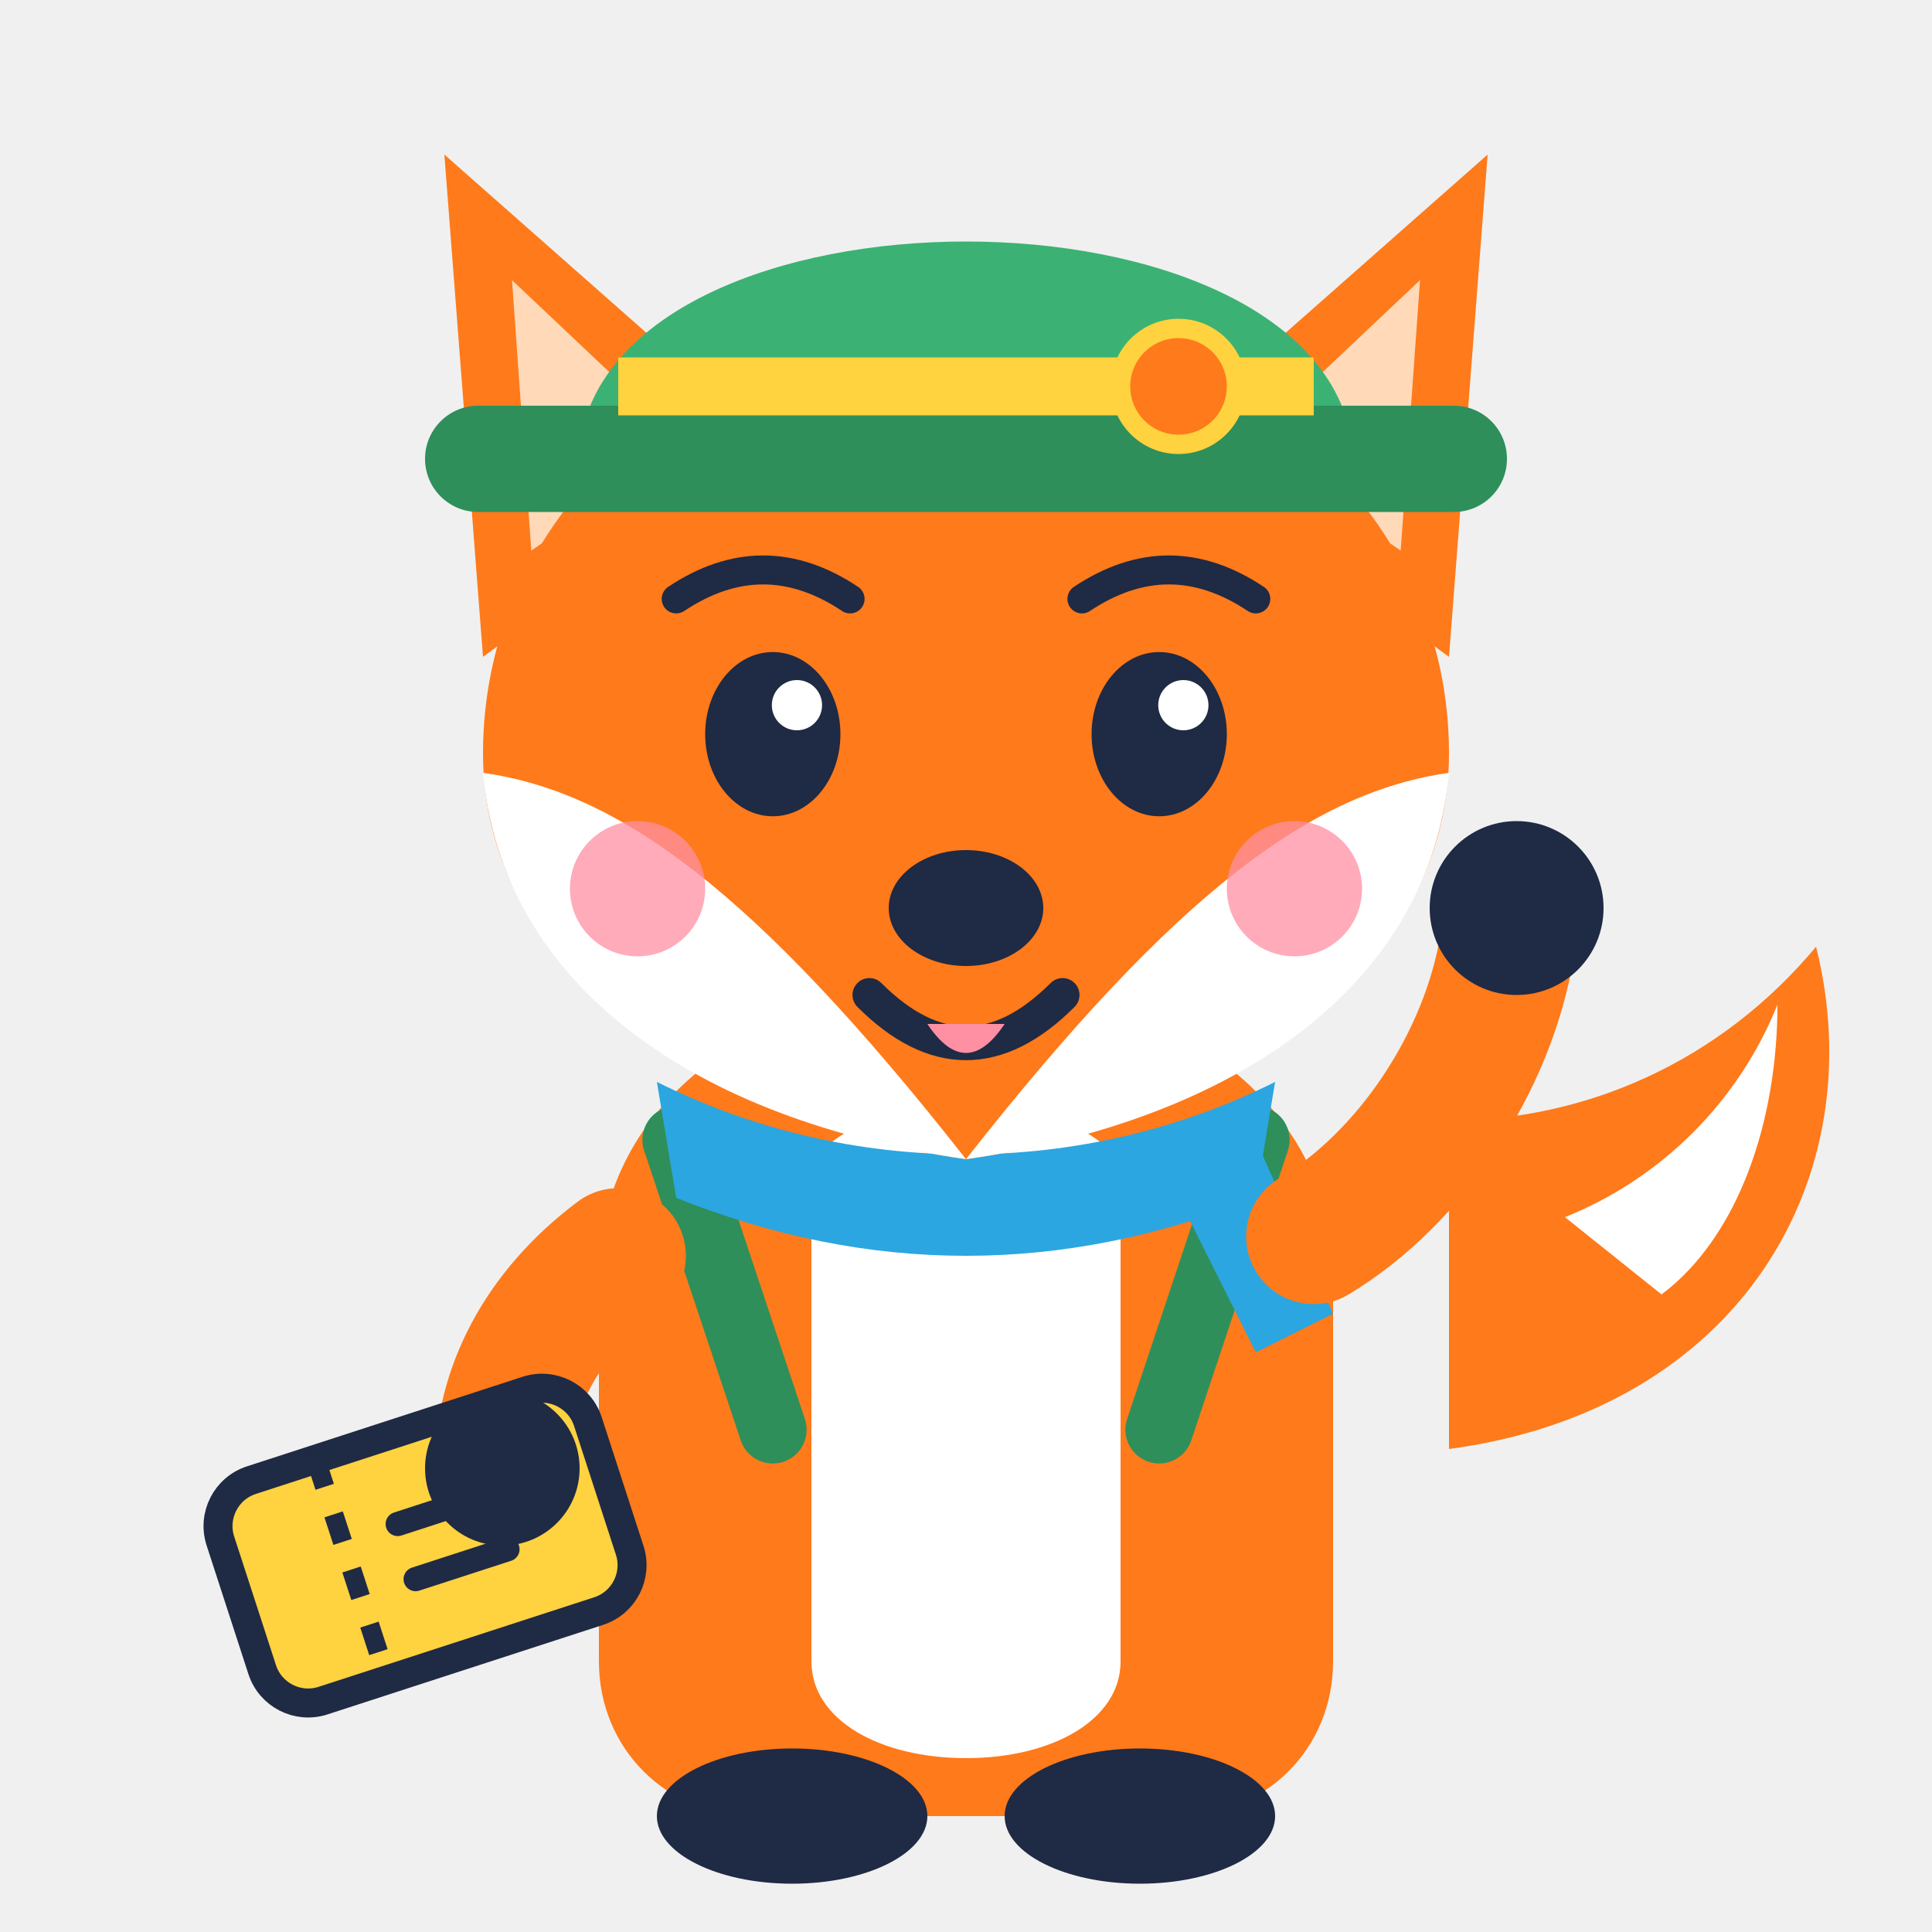
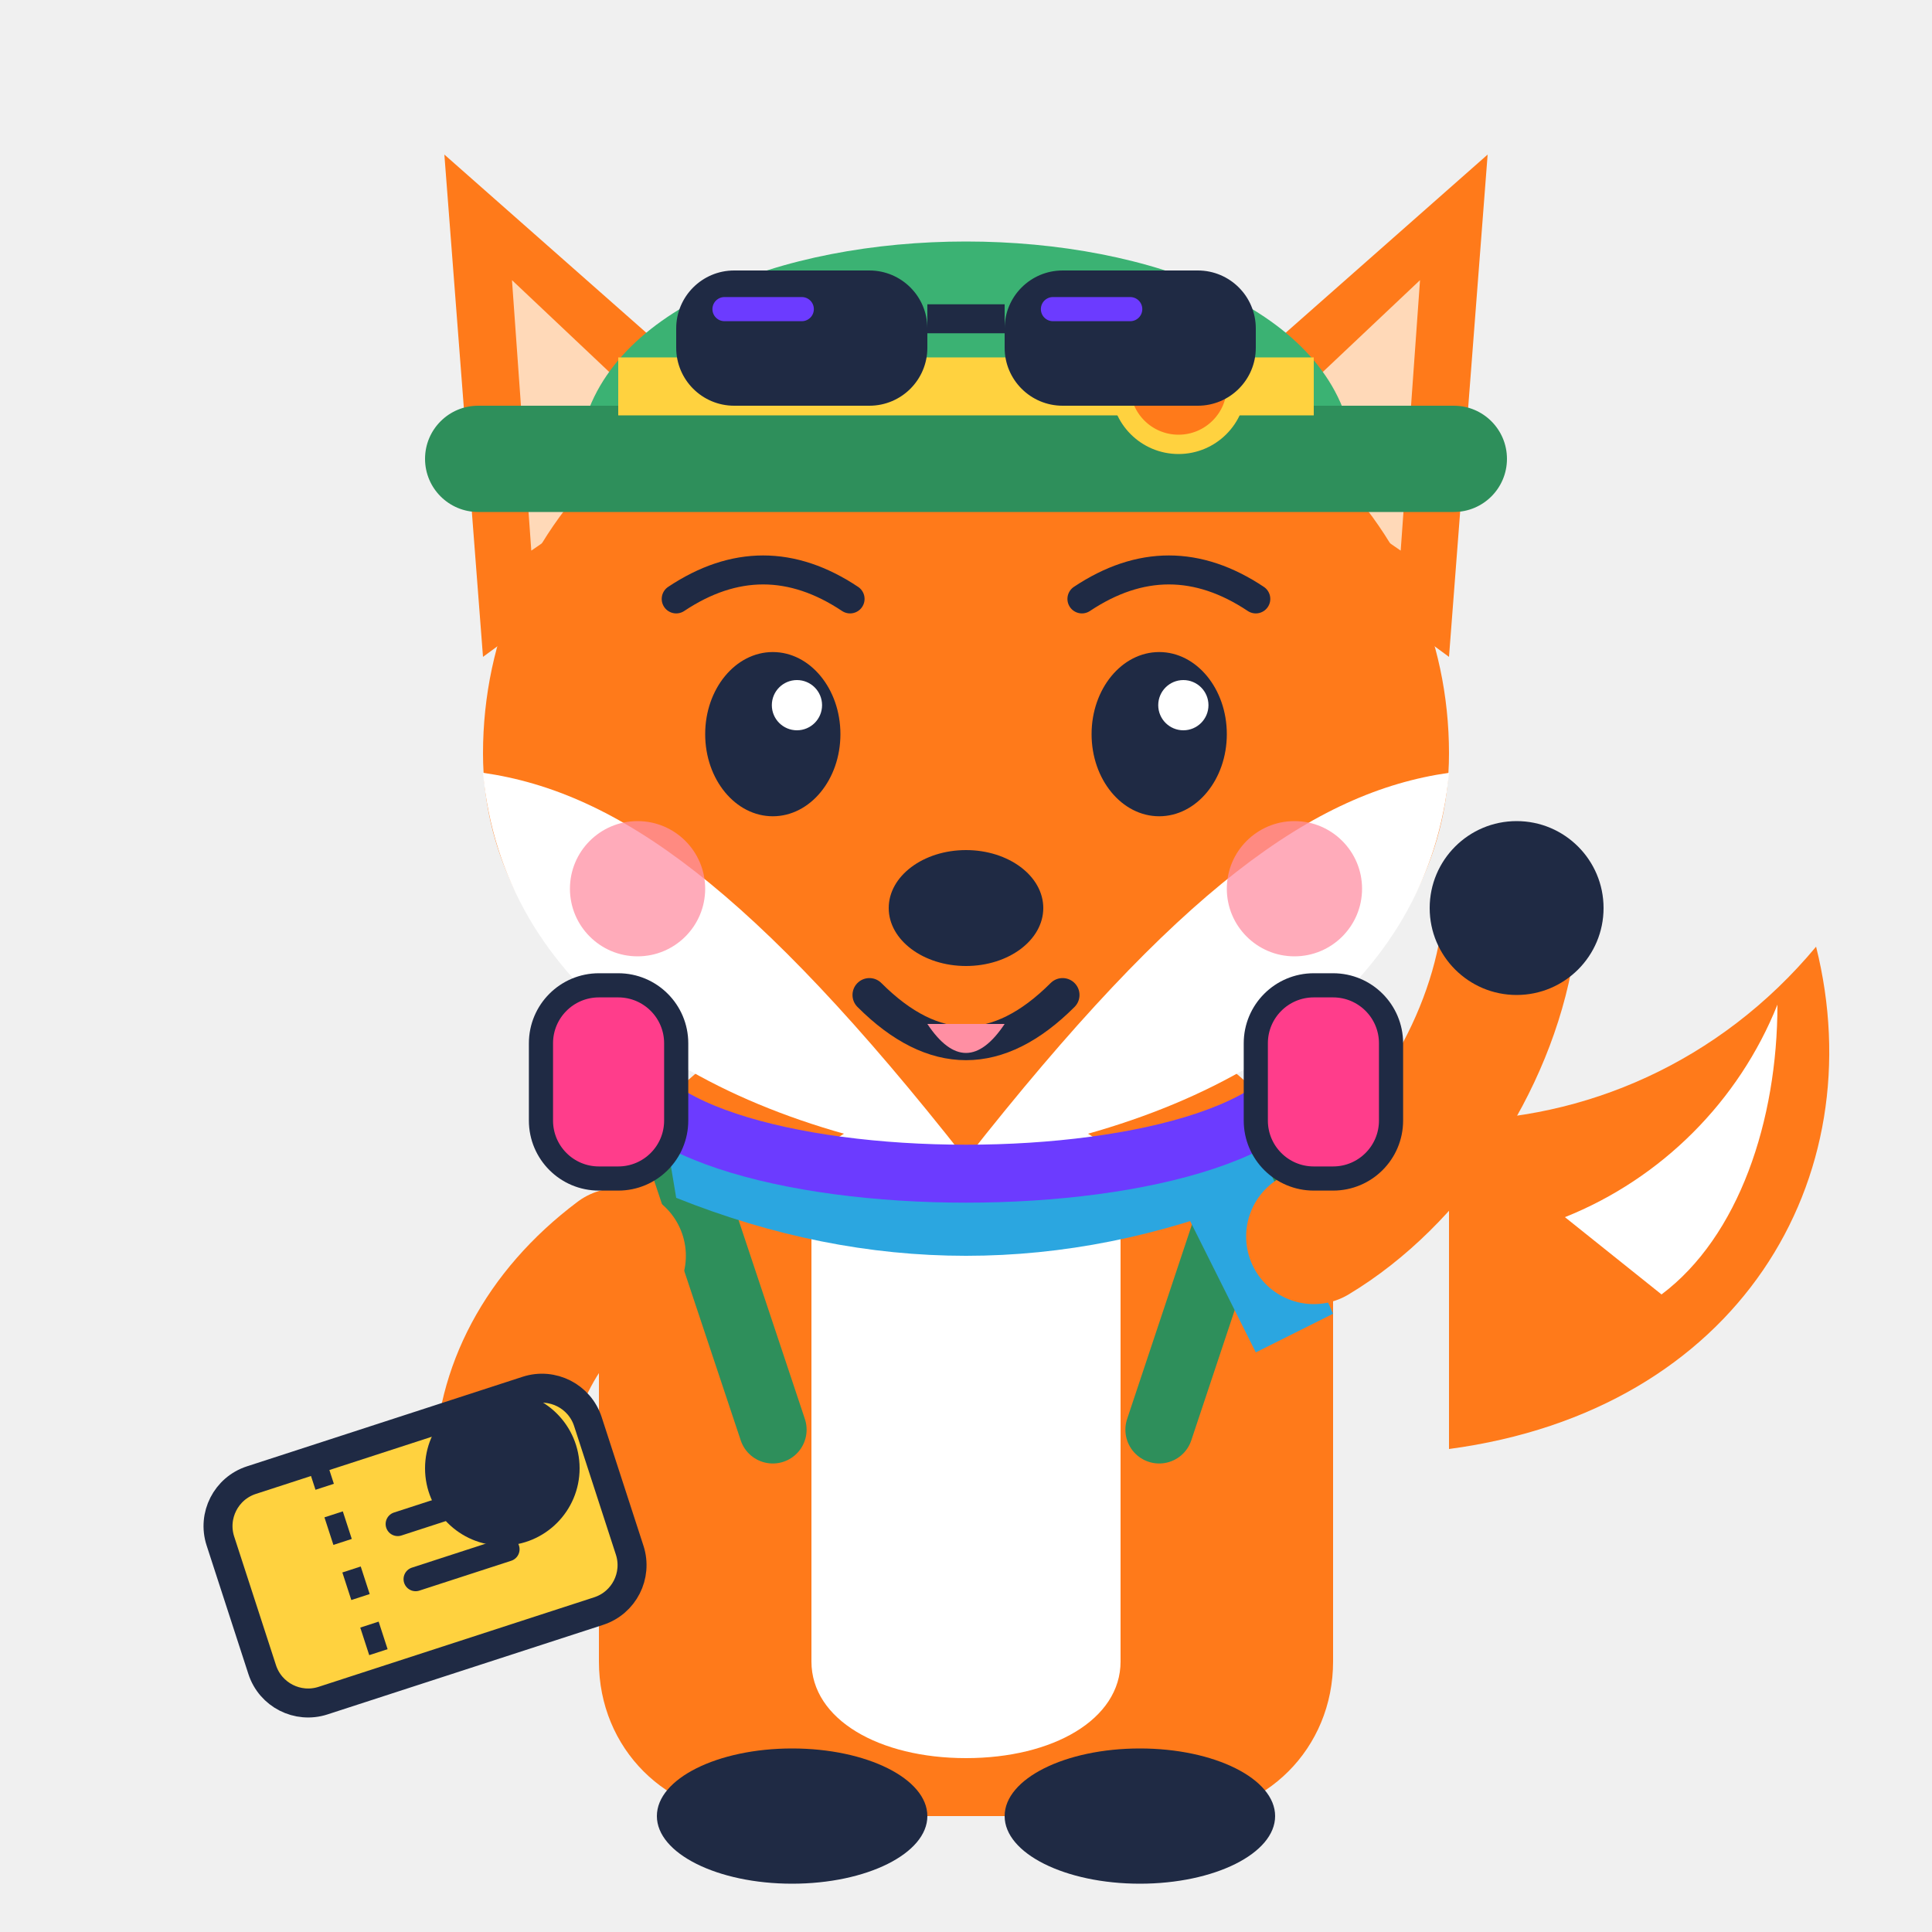
<svg xmlns="http://www.w3.org/2000/svg" viewBox="0 0 200 200" role="img" aria-label="Scout the Fox, the HappyDaysOut mascot">
  <path d="M150 150c30-4 44-28 38-52-10 12-24 18-38 18z" fill="#FF7A1A" />
  <path d="M184 104c-4 10-12 18-22 22l10 8c8-6 12-18 12-30z" fill="#fff" />
  <path d="M62 132c0-18 17-30 38-30s38 12 38 30v40c0 9-7 16-16 16H78c-9 0-16-7-16-16z" fill="#FF7A1A" />
  <path d="M84 120c4-4 10-6 16-6s12 2 16 6v52c0 6-7 10-16 10s-16-4-16-10z" fill="#fff" />
  <path d="M70 118l10 30M130 118l-10 30" stroke="#2E8F5B" stroke-width="7" stroke-linecap="round" />
  <path d="M68 112c20 10 44 10 64 0l-2 12c-20 8-40 8-60 0z" fill="#2BA6E0" />
  <path d="M120 120l10 20 8-4-8-18z" fill="#2BA6E0" />
  <path d="M136 128c10-6 18-18 20-30" stroke="#FF7A1A" stroke-width="14" stroke-linecap="round" fill="none" />
  <circle cx="157" cy="94" r="9" fill="#1F2A44" />
  <path d="M64 130c-8 6-12 14-12 22" stroke="#FF7A1A" stroke-width="14" stroke-linecap="round" fill="none" />
  <g transform="rotate(-18 44 160)">
    <rect x="24" y="148" width="40" height="24" rx="5" fill="#FFD23F" stroke="#1F2A44" stroke-width="3" />
    <path d="M36 148v24" stroke="#1F2A44" stroke-width="2" stroke-dasharray="3 3" />
    <path d="M42 157h14M42 163h10" stroke="#1F2A44" stroke-width="2.5" stroke-linecap="round" />
  </g>
  <circle cx="52" cy="152" r="8" fill="#1F2A44" />
  <ellipse cx="82" cy="188" rx="14" ry="7" fill="#1F2A44" />
  <ellipse cx="118" cy="188" rx="14" ry="7" fill="#1F2A44" />
  <path d="M46 16l34 30-30 22z" fill="#FF7A1A" />
  <path d="M53 29l18 17-16 11z" fill="#FFD9B8" />
  <path d="M154 16l-34 30 30 22z" fill="#FF7A1A" />
  <path d="M147 29l-18 17 16 11z" fill="#FFD9B8" />
  <path d="M100 34c30 0 50 20 50 44 0 22-22 38-50 42-28-4-50-20-50-42 0-24 20-44 50-44z" fill="#FF7A1A" />
  <path d="M50 80c14 2 28 12 50 40-28-4-48-18-50-40zM150 80c-14 2-28 12-50 40 28-4 48-18 50-40z" fill="#fff" />
  <ellipse cx="80" cy="76" rx="7" ry="8.5" fill="#1F2A44" />
  <circle cx="82.5" cy="73" r="2.6" fill="#fff" />
  <ellipse cx="120" cy="76" rx="7" ry="8.5" fill="#1F2A44" />
  <circle cx="122.5" cy="73" r="2.6" fill="#fff" />
  <path d="M70 62q9-6 18 0M112 62q9-6 18 0" stroke="#1F2A44" stroke-width="3" stroke-linecap="round" fill="none" />
  <circle cx="66" cy="92" r="7" fill="#FF8FA3" opacity=".75" />
  <circle cx="134" cy="92" r="7" fill="#FF8FA3" opacity=".75" />
  <ellipse cx="100" cy="94" rx="8" ry="6" fill="#1F2A44" />
  <path d="M90 103q10 10 20 0" stroke="#1F2A44" stroke-width="3.5" stroke-linecap="round" fill="none" />
  <path d="M96 106q4 6 8 0z" fill="#FF8FA3" />
  <path d="M60 46c4-28 76-28 80 0z" fill="#3BB273" />
  <rect x="44" y="42" width="112" height="11" rx="5.5" fill="#2E8F5B" />
  <path d="M64 40h72" stroke="#FFD23F" stroke-width="6" />
  <circle cx="122" cy="40" r="6" fill="#FF7A1A" stroke="#FFD23F" stroke-width="2" />
+   <path d="M64 108c0 18 72 18 72 0" stroke="#6C3BFF" stroke-width="6" fill="none" stroke-linecap="round" />
+   <rect x="56" y="102" width="14" height="20" rx="6" fill="#FF3D8B" stroke="#1F2A44" stroke-width="2.5" />
+   <rect x="130" y="102" width="14" height="20" rx="6" fill="#FF3D8B" stroke="#1F2A44" stroke-width="2.5" />
+   <rect x="70" y="28" width="26" height="14" rx="6" fill="#1F2A44" />
+   <rect x="104" y="28" width="26" height="14" rx="6" fill="#1F2A44" />
+   <path d="M96 33h8" stroke="#1F2A44" stroke-width="3" />
+   <path d="M75 32l8 0M109 32l8 0" stroke="#6C3BFF" stroke-width="2.5" stroke-linecap="round" />
</svg>
